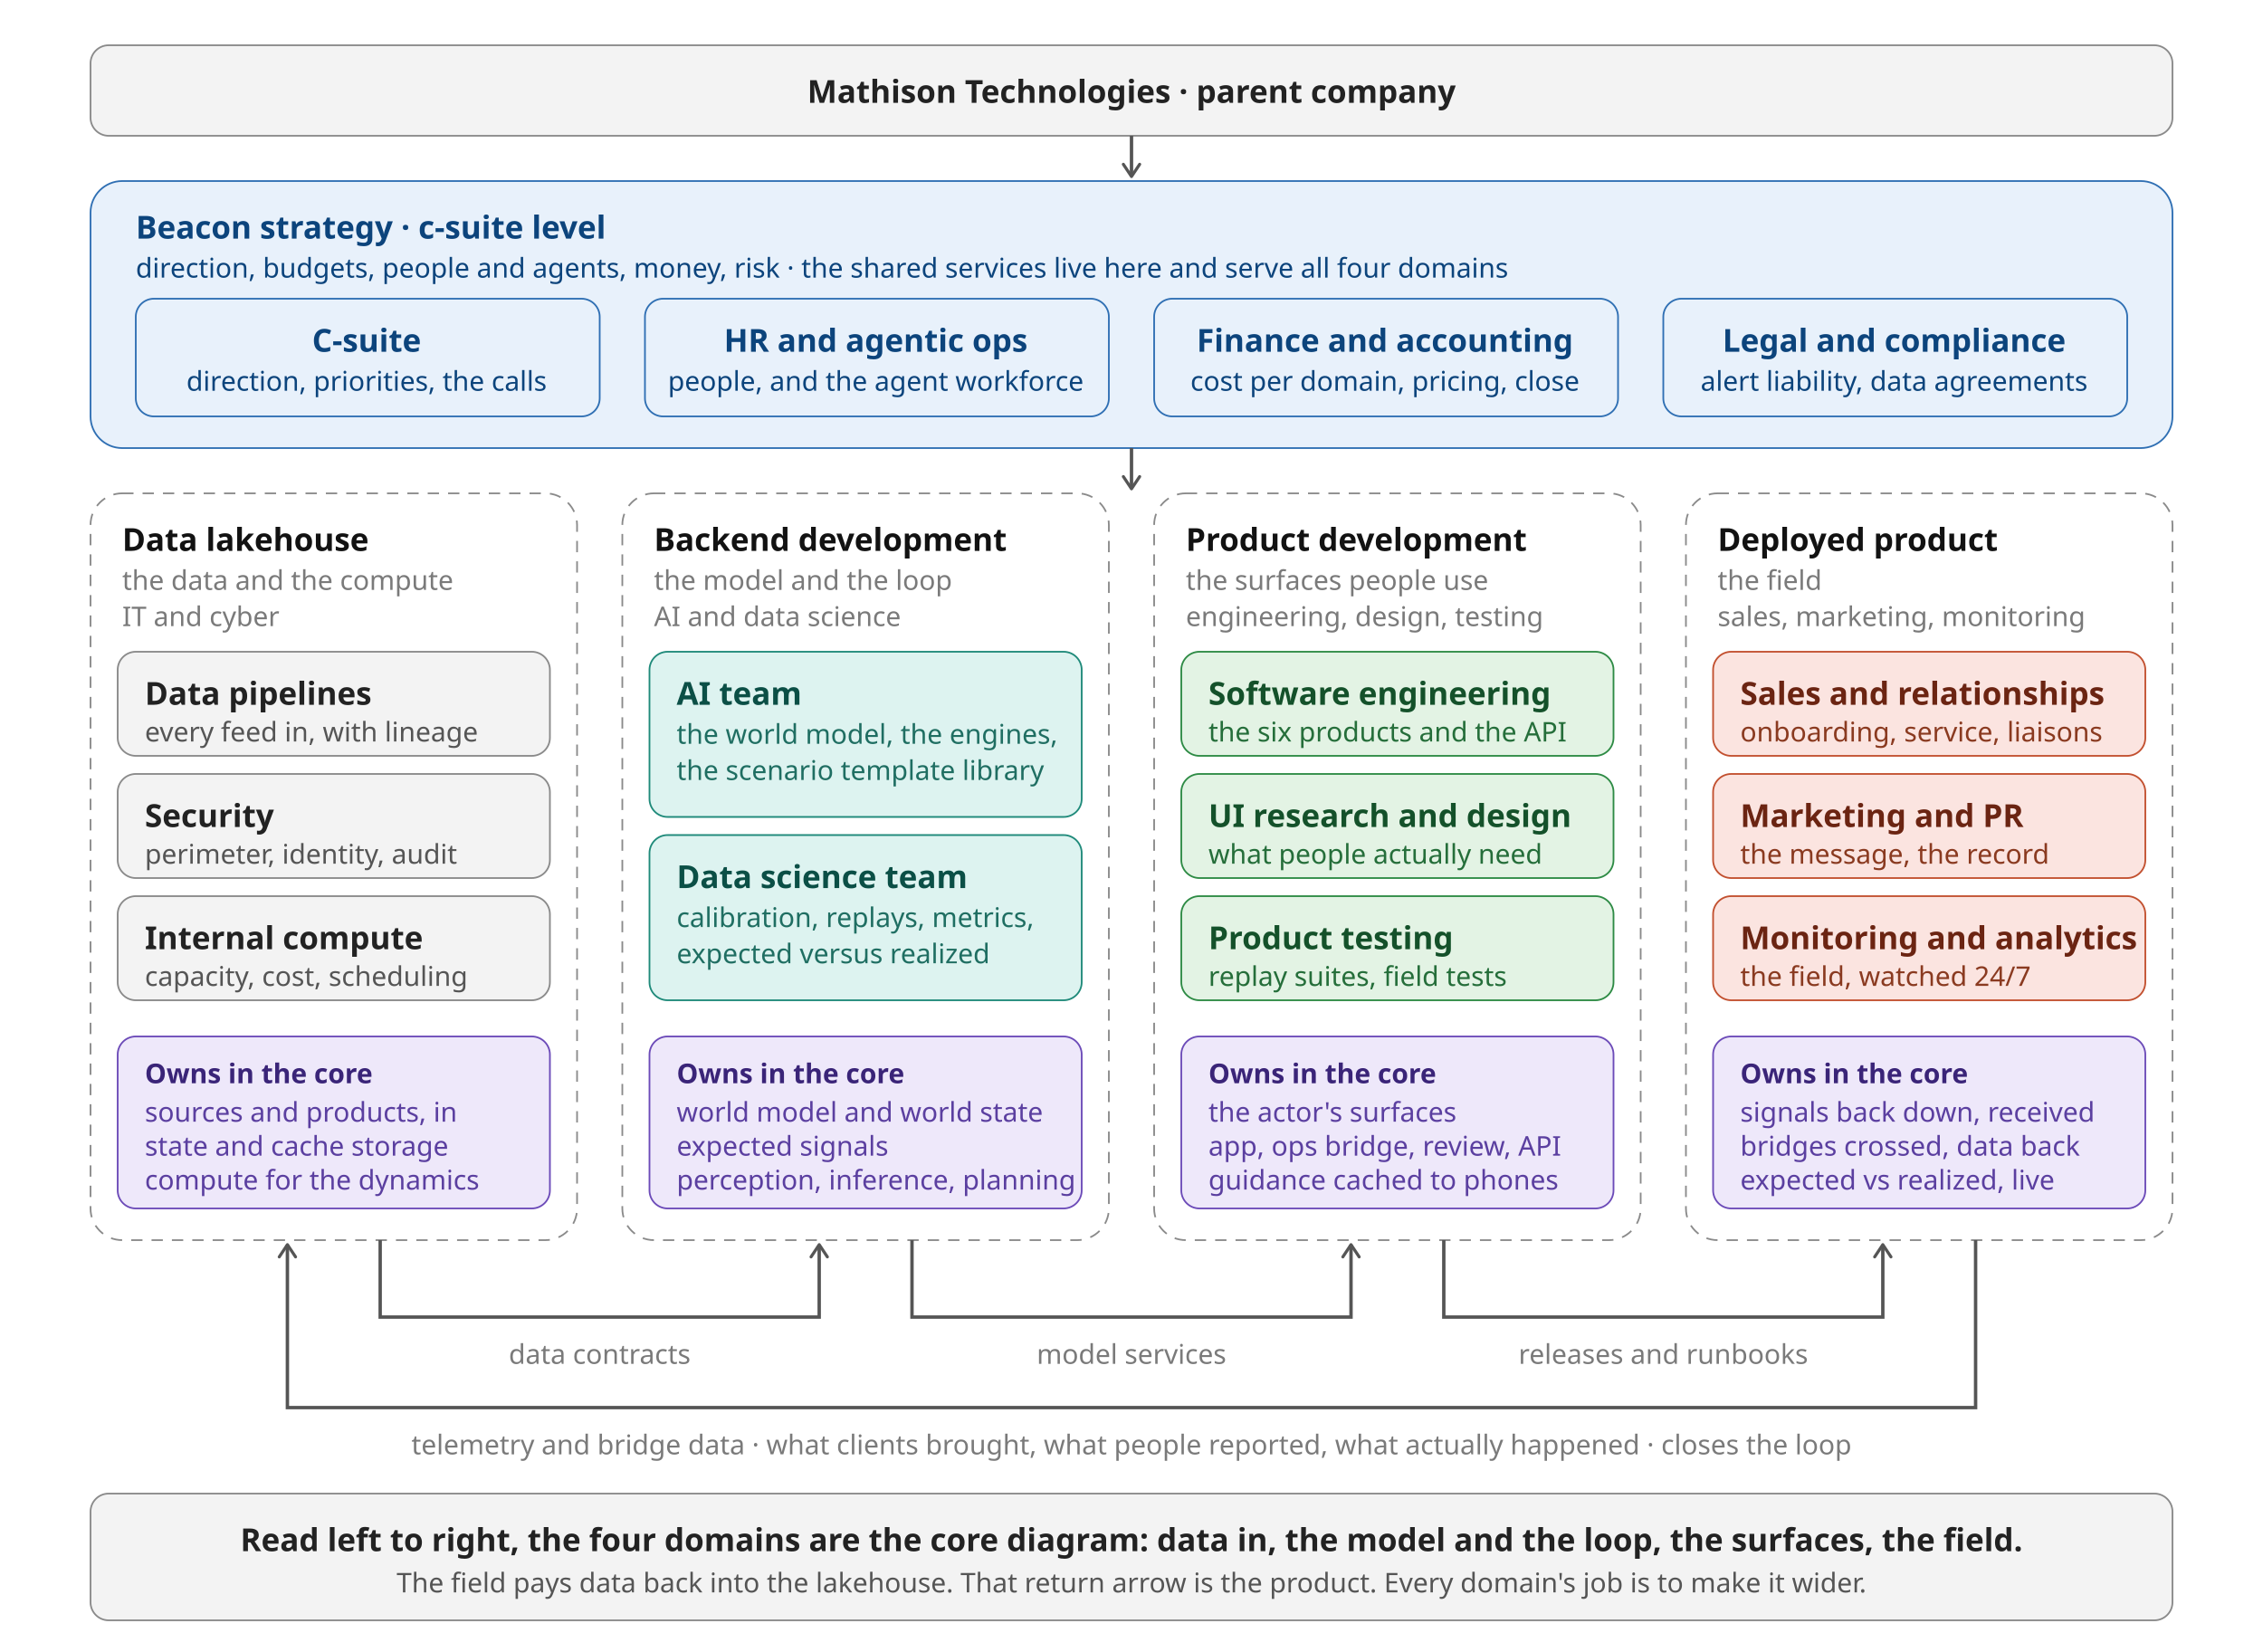
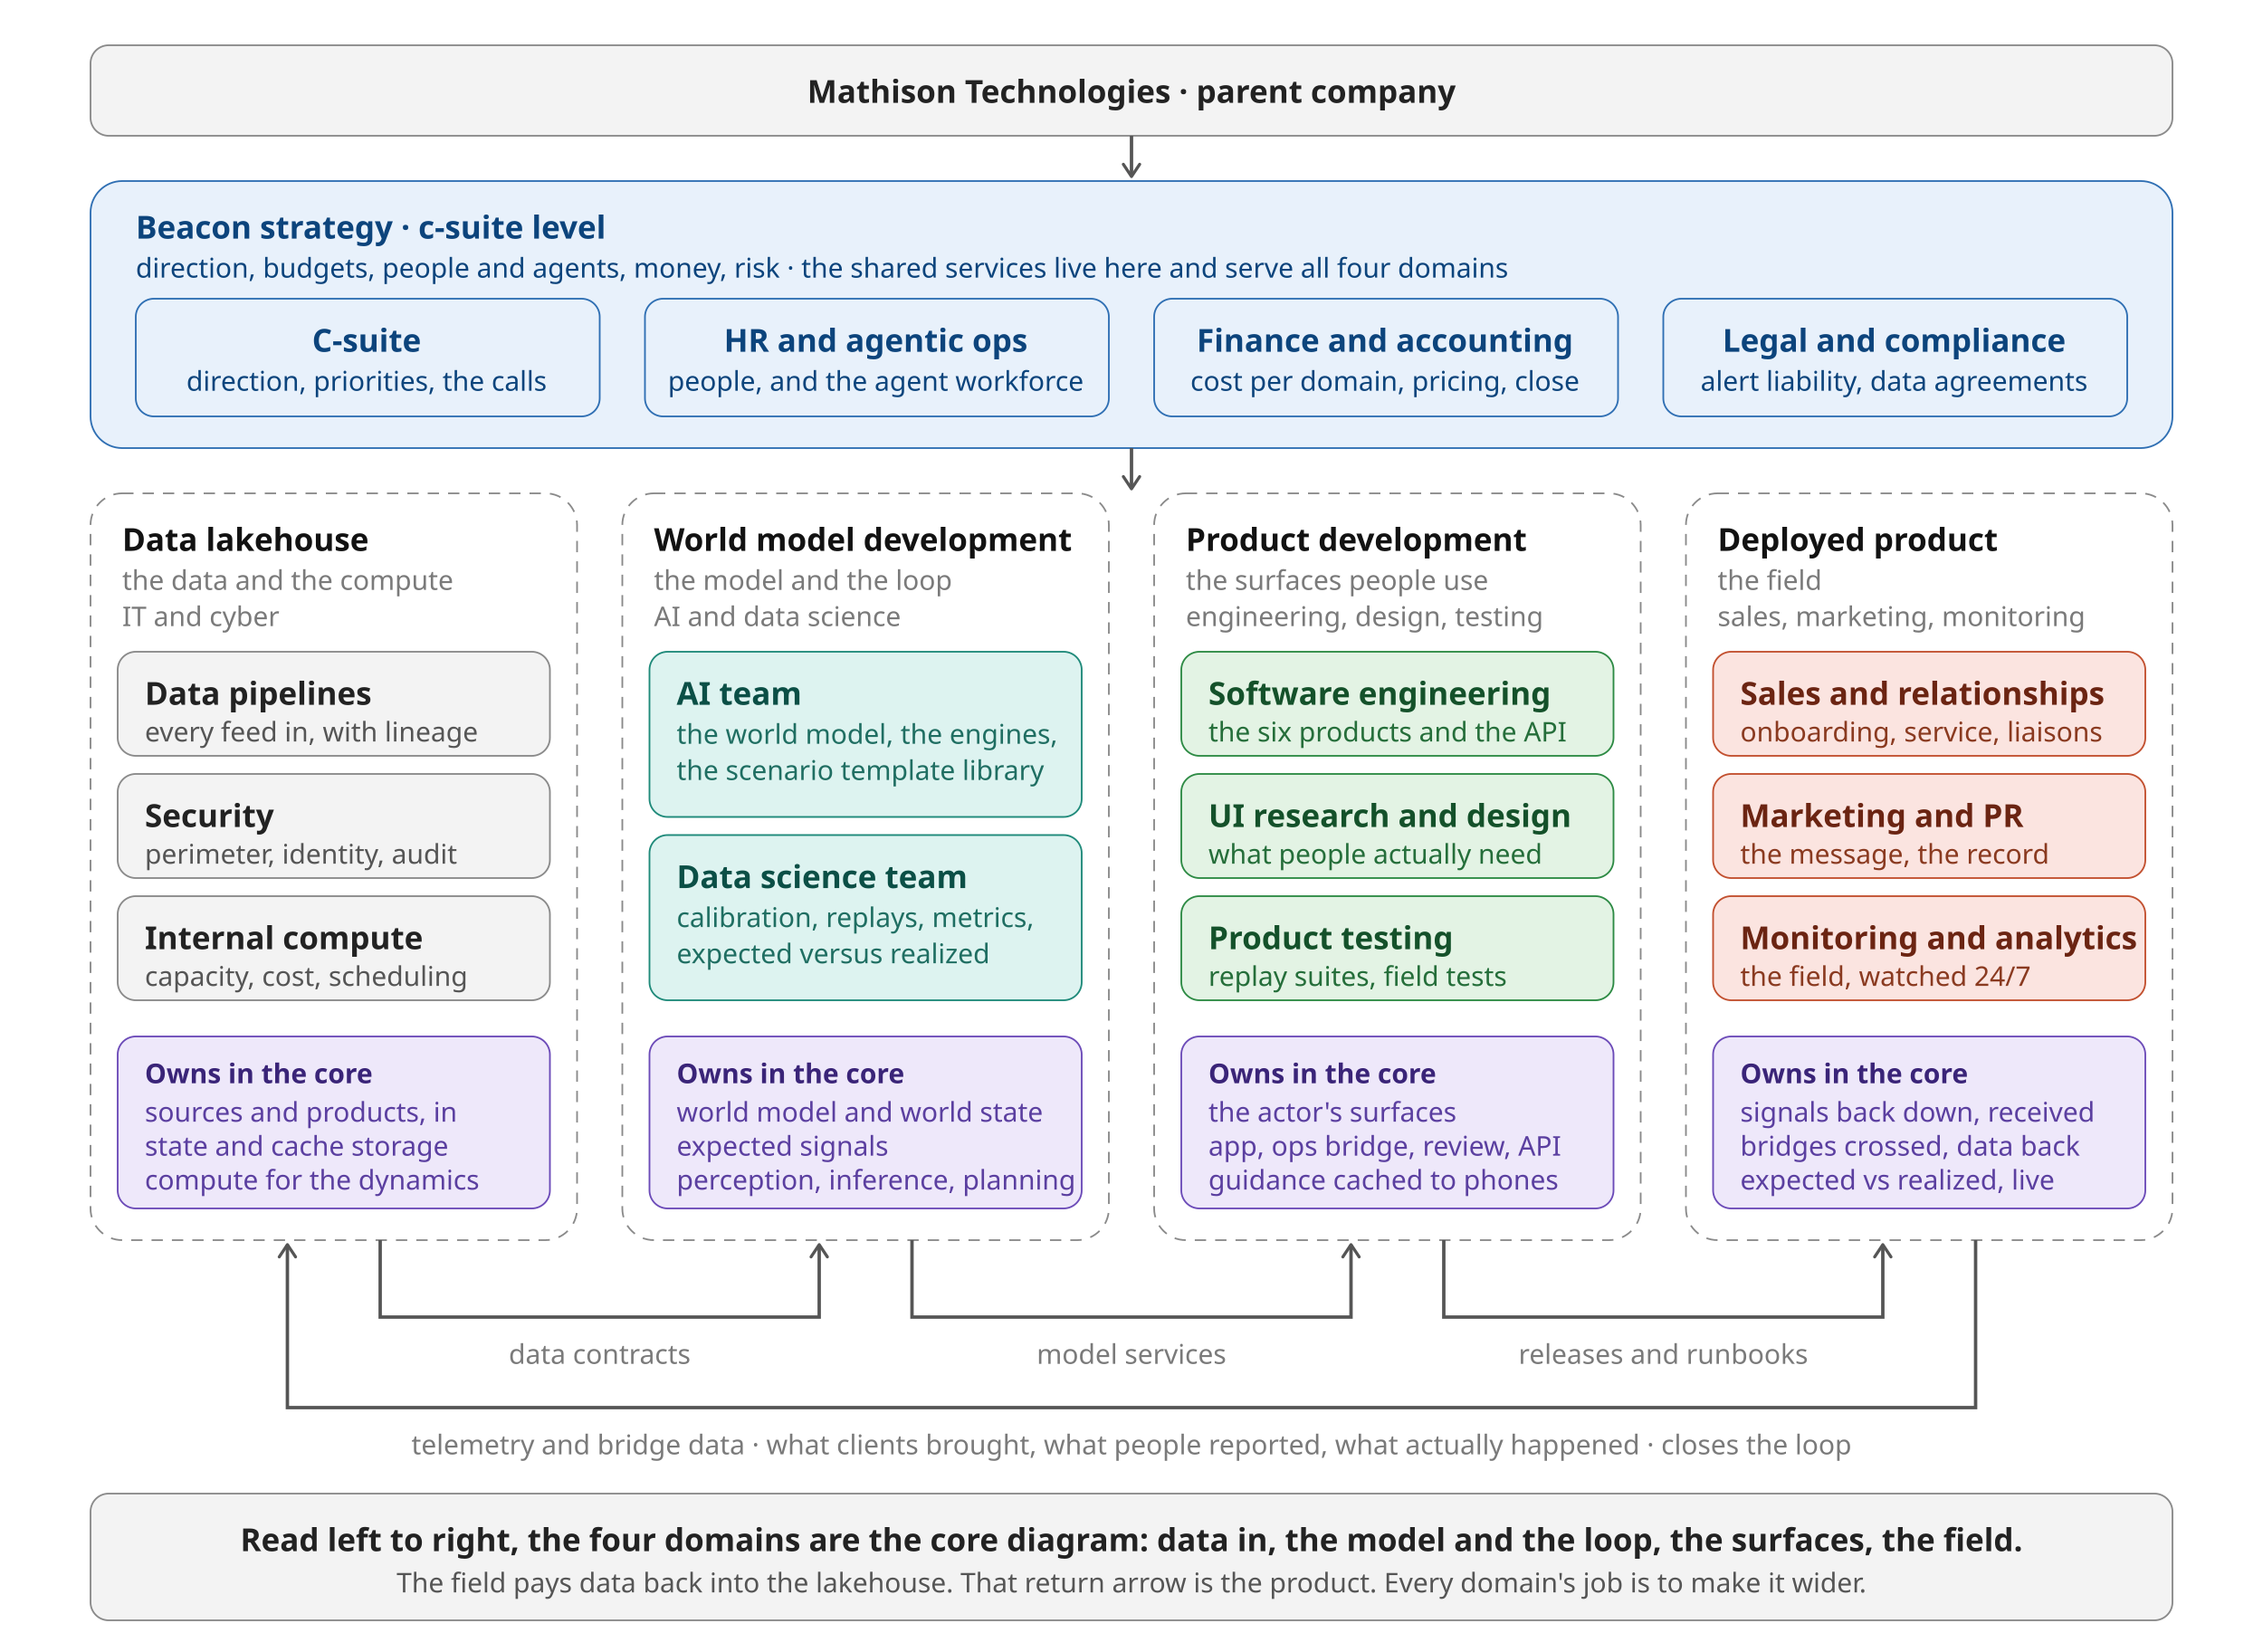
<svg xmlns="http://www.w3.org/2000/svg" width="1000" height="730" viewBox="0 0 1000 730" role="img" font-family="Manrope, 'Segoe UI', system-ui, sans-serif">
  <rect width="1000" height="730" fill="#ffffff" />
  <defs>
    <marker id="arrow3" viewBox="0 0 10 10" refX="8" refY="5" markerWidth="6" markerHeight="6" orient="auto-start-reverse">
      <path d="M2 1L8 5L2 9" fill="none" stroke="#555" stroke-width="1.5" stroke-linecap="round" stroke-linejoin="round" />
    </marker>
  </defs>
  <g>
    <rect fill="#F3F3F3" stroke="#8A8A8A" x="40" y="20" width="920" height="40" rx="8" stroke-width="0.75" />
    <text font-size="14" font-weight="700" fill="#222222" x="500" y="40" text-anchor="middle" dominant-baseline="central">Mathison Technologies · parent company</text>
  </g>
  <line stroke="#555" stroke-width="1.5" x1="500" y1="60" x2="500" y2="78" marker-end="url(#arrow3)" />
  <g>
    <rect fill="#E8F1FB" stroke="#2F6FB3" x="40" y="80" width="920" height="118" rx="14" stroke-width="0.75" />
    <text font-size="14" font-weight="700" fill="#0C447C" x="60" y="100" dominant-baseline="central">Beacon strategy · c-suite level</text>
    <text font-size="12" font-weight="500" fill="#0C447C" x="60" y="118" dominant-baseline="central">direction, budgets, people and agents, money, risk · the shared services live here and serve all four domains</text>
  </g>
  <g>
    <rect fill="#E8F1FB" stroke="#2F6FB3" x="60" y="132" width="205" height="52" rx="8" stroke-width="0.75" />
    <text font-size="14" font-weight="700" fill="#0C447C" x="162" y="150" text-anchor="middle" dominant-baseline="central">C-suite</text>
    <text font-size="12" font-weight="500" fill="#0C447C" x="162" y="168" text-anchor="middle" dominant-baseline="central">direction, priorities, the calls</text>
  </g>
  <g>
    <rect fill="#E8F1FB" stroke="#2F6FB3" x="285" y="132" width="205" height="52" rx="8" stroke-width="0.75" />
    <text font-size="14" font-weight="700" fill="#0C447C" x="387" y="150" text-anchor="middle" dominant-baseline="central">HR and agentic ops</text>
    <text font-size="12" font-weight="500" fill="#0C447C" x="387" y="168" text-anchor="middle" dominant-baseline="central">people, and the agent workforce</text>
  </g>
  <g>
    <rect fill="#E8F1FB" stroke="#2F6FB3" x="510" y="132" width="205" height="52" rx="8" stroke-width="0.75" />
    <text font-size="14" font-weight="700" fill="#0C447C" x="612" y="150" text-anchor="middle" dominant-baseline="central">Finance and accounting</text>
    <text font-size="12" font-weight="500" fill="#0C447C" x="612" y="168" text-anchor="middle" dominant-baseline="central">cost per domain, pricing, close</text>
  </g>
  <g>
    <rect fill="#E8F1FB" stroke="#2F6FB3" x="735" y="132" width="205" height="52" rx="8" stroke-width="0.75" />
    <text font-size="14" font-weight="700" fill="#0C447C" x="837" y="150" text-anchor="middle" dominant-baseline="central">Legal and compliance</text>
    <text font-size="12" font-weight="500" fill="#0C447C" x="837" y="168" text-anchor="middle" dominant-baseline="central">alert liability, data agreements</text>
  </g>
  <line stroke="#555" stroke-width="1.5" x1="500" y1="198" x2="500" y2="216" marker-end="url(#arrow3)" />
  <g>
    <rect fill="none" stroke="#8a8a8a" x="40" y="218" width="215" height="330" rx="14" stroke-width="0.75" stroke-dasharray="5 4" />
    <text font-size="14" font-weight="700" fill="#121212" x="54" y="238" dominant-baseline="central">Data lakehouse</text>
    <text font-size="12" font-weight="500" fill="#7a7a7a" x="54" y="256" dominant-baseline="central">the data and the compute</text>
    <text font-size="12" font-weight="500" fill="#7a7a7a" x="54" y="272" dominant-baseline="central">IT and cyber</text>
  </g>
  <g>
    <rect fill="#F3F3F3" stroke="#8A8A8A" x="52" y="288" width="191" height="46" rx="8" stroke-width="0.75" />
    <text font-size="14" font-weight="700" fill="#222222" x="64" y="306" dominant-baseline="central">Data pipelines</text>
    <text font-size="12" font-weight="500" fill="#555555" x="64" y="323" dominant-baseline="central">every feed in, with lineage</text>
  </g>
  <g>
    <rect fill="#F3F3F3" stroke="#8A8A8A" x="52" y="342" width="191" height="46" rx="8" stroke-width="0.75" />
    <text font-size="14" font-weight="700" fill="#222222" x="64" y="360" dominant-baseline="central">Security</text>
    <text font-size="12" font-weight="500" fill="#555555" x="64" y="377" dominant-baseline="central">perimeter, identity, audit</text>
  </g>
  <g>
    <rect fill="#F3F3F3" stroke="#8A8A8A" x="52" y="396" width="191" height="46" rx="8" stroke-width="0.75" />
    <text font-size="14" font-weight="700" fill="#222222" x="64" y="414" dominant-baseline="central">Internal compute</text>
    <text font-size="12" font-weight="500" fill="#555555" x="64" y="431" dominant-baseline="central">capacity, cost, scheduling</text>
  </g>
  <g>
    <rect fill="#EEE8FA" stroke="#6C4BB8" x="52" y="458" width="191" height="76" rx="8" stroke-width="0.75" />
    <text font-size="12" font-weight="700" fill="#3A2478" x="64" y="474" dominant-baseline="central">Owns in the core</text>
    <text font-size="12" font-weight="500" fill="#5B3FA0" x="64" y="491" dominant-baseline="central">sources and products, in</text>
    <text font-size="12" font-weight="500" fill="#5B3FA0" x="64" y="506" dominant-baseline="central">state and cache storage</text>
    <text font-size="12" font-weight="500" fill="#5B3FA0" x="64" y="521" dominant-baseline="central">compute for the dynamics</text>
  </g>
  <g>
    <rect fill="none" stroke="#8a8a8a" x="275" y="218" width="215" height="330" rx="14" stroke-width="0.75" stroke-dasharray="5 4" />
-     <text font-size="14" font-weight="700" fill="#121212" x="289" y="238" dominant-baseline="central">Backend development</text>
+     <text font-size="14" font-weight="700" fill="#121212" x="289" y="238" dominant-baseline="central">World model development</text>
    <text font-size="12" font-weight="500" fill="#7a7a7a" x="289" y="256" dominant-baseline="central">the model and the loop</text>
    <text font-size="12" font-weight="500" fill="#7a7a7a" x="289" y="272" dominant-baseline="central">AI and data science</text>
  </g>
  <g>
    <rect fill="#DDF3F0" stroke="#1F8A7A" x="287" y="288" width="191" height="73" rx="8" stroke-width="0.75" />
    <text font-size="14" font-weight="700" fill="#0B4F46" x="299" y="306" dominant-baseline="central">AI team</text>
    <text font-size="12" font-weight="500" fill="#1F6E62" x="299" y="324" dominant-baseline="central">the world model, the engines,</text>
    <text font-size="12" font-weight="500" fill="#1F6E62" x="299" y="340" dominant-baseline="central">the scenario template library</text>
  </g>
  <g>
    <rect fill="#DDF3F0" stroke="#1F8A7A" x="287" y="369" width="191" height="73" rx="8" stroke-width="0.75" />
    <text font-size="14" font-weight="700" fill="#0B4F46" x="299" y="387" dominant-baseline="central">Data science team</text>
    <text font-size="12" font-weight="500" fill="#1F6E62" x="299" y="405" dominant-baseline="central">calibration, replays, metrics,</text>
    <text font-size="12" font-weight="500" fill="#1F6E62" x="299" y="421" dominant-baseline="central">expected versus realized</text>
  </g>
  <g>
    <rect fill="#EEE8FA" stroke="#6C4BB8" x="287" y="458" width="191" height="76" rx="8" stroke-width="0.75" />
    <text font-size="12" font-weight="700" fill="#3A2478" x="299" y="474" dominant-baseline="central">Owns in the core</text>
    <text font-size="12" font-weight="500" fill="#5B3FA0" x="299" y="491" dominant-baseline="central">world model and world state</text>
    <text font-size="12" font-weight="500" fill="#5B3FA0" x="299" y="506" dominant-baseline="central">expected signals</text>
    <text font-size="12" font-weight="500" fill="#5B3FA0" x="299" y="521" dominant-baseline="central">perception, inference, planning</text>
  </g>
  <g>
    <rect fill="none" stroke="#8a8a8a" x="510" y="218" width="215" height="330" rx="14" stroke-width="0.75" stroke-dasharray="5 4" />
    <text font-size="14" font-weight="700" fill="#121212" x="524" y="238" dominant-baseline="central">Product development</text>
    <text font-size="12" font-weight="500" fill="#7a7a7a" x="524" y="256" dominant-baseline="central">the surfaces people use</text>
    <text font-size="12" font-weight="500" fill="#7a7a7a" x="524" y="272" dominant-baseline="central">engineering, design, testing</text>
  </g>
  <g>
    <rect fill="#E3F3E4" stroke="#2E8B45" x="522" y="288" width="191" height="46" rx="8" stroke-width="0.75" />
    <text font-size="14" font-weight="700" fill="#14512A" x="534" y="306" dominant-baseline="central">Software engineering</text>
    <text font-size="12" font-weight="500" fill="#256E3A" x="534" y="323" dominant-baseline="central">the six products and the API</text>
  </g>
  <g>
    <rect fill="#E3F3E4" stroke="#2E8B45" x="522" y="342" width="191" height="46" rx="8" stroke-width="0.75" />
    <text font-size="14" font-weight="700" fill="#14512A" x="534" y="360" dominant-baseline="central">UI research and design</text>
    <text font-size="12" font-weight="500" fill="#256E3A" x="534" y="377" dominant-baseline="central">what people actually need</text>
  </g>
  <g>
    <rect fill="#E3F3E4" stroke="#2E8B45" x="522" y="396" width="191" height="46" rx="8" stroke-width="0.75" />
    <text font-size="14" font-weight="700" fill="#14512A" x="534" y="414" dominant-baseline="central">Product testing</text>
    <text font-size="12" font-weight="500" fill="#256E3A" x="534" y="431" dominant-baseline="central">replay suites, field tests</text>
  </g>
  <g>
    <rect fill="#EEE8FA" stroke="#6C4BB8" x="522" y="458" width="191" height="76" rx="8" stroke-width="0.75" />
    <text font-size="12" font-weight="700" fill="#3A2478" x="534" y="474" dominant-baseline="central">Owns in the core</text>
    <text font-size="12" font-weight="500" fill="#5B3FA0" x="534" y="491" dominant-baseline="central">the actor's surfaces</text>
    <text font-size="12" font-weight="500" fill="#5B3FA0" x="534" y="506" dominant-baseline="central">app, ops bridge, review, API</text>
    <text font-size="12" font-weight="500" fill="#5B3FA0" x="534" y="521" dominant-baseline="central">guidance cached to phones</text>
  </g>
  <g>
    <rect fill="none" stroke="#8a8a8a" x="745" y="218" width="215" height="330" rx="14" stroke-width="0.75" stroke-dasharray="5 4" />
    <text font-size="14" font-weight="700" fill="#121212" x="759" y="238" dominant-baseline="central">Deployed product</text>
    <text font-size="12" font-weight="500" fill="#7a7a7a" x="759" y="256" dominant-baseline="central">the field</text>
    <text font-size="12" font-weight="500" fill="#7a7a7a" x="759" y="272" dominant-baseline="central">sales, marketing, monitoring</text>
  </g>
  <g>
    <rect fill="#FBE4E0" stroke="#C2502F" x="757" y="288" width="191" height="46" rx="8" stroke-width="0.75" />
    <text font-size="14" font-weight="700" fill="#6B2412" x="769" y="306" dominant-baseline="central">Sales and relationships</text>
    <text font-size="12" font-weight="500" fill="#8A3A20" x="769" y="323" dominant-baseline="central">onboarding, service, liaisons</text>
  </g>
  <g>
    <rect fill="#FBE4E0" stroke="#C2502F" x="757" y="342" width="191" height="46" rx="8" stroke-width="0.75" />
    <text font-size="14" font-weight="700" fill="#6B2412" x="769" y="360" dominant-baseline="central">Marketing and PR</text>
    <text font-size="12" font-weight="500" fill="#8A3A20" x="769" y="377" dominant-baseline="central">the message, the record</text>
  </g>
  <g>
    <rect fill="#FBE4E0" stroke="#C2502F" x="757" y="396" width="191" height="46" rx="8" stroke-width="0.75" />
    <text font-size="14" font-weight="700" fill="#6B2412" x="769" y="414" dominant-baseline="central">Monitoring and analytics</text>
    <text font-size="12" font-weight="500" fill="#8A3A20" x="769" y="431" dominant-baseline="central">the field, watched 24/7</text>
  </g>
  <g>
    <rect fill="#EEE8FA" stroke="#6C4BB8" x="757" y="458" width="191" height="76" rx="8" stroke-width="0.75" />
    <text font-size="12" font-weight="700" fill="#3A2478" x="769" y="474" dominant-baseline="central">Owns in the core</text>
    <text font-size="12" font-weight="500" fill="#5B3FA0" x="769" y="491" dominant-baseline="central">signals back down, received</text>
    <text font-size="12" font-weight="500" fill="#5B3FA0" x="769" y="506" dominant-baseline="central">bridges crossed, data back</text>
    <text font-size="12" font-weight="500" fill="#5B3FA0" x="769" y="521" dominant-baseline="central">expected vs realized, live</text>
  </g>
  <path stroke="#555" stroke-width="1.5" d="M168 548 V582 H362 V550" fill="none" marker-end="url(#arrow3)" />
  <path stroke="#555" stroke-width="1.5" d="M403 548 V582 H597 V550" fill="none" marker-end="url(#arrow3)" />
  <path stroke="#555" stroke-width="1.5" d="M638 548 V582 H832 V550" fill="none" marker-end="url(#arrow3)" />
  <g>
    <text font-size="12" font-weight="500" fill="#7a7a7a" x="265" y="598" text-anchor="middle" dominant-baseline="central">data contracts</text>
    <text font-size="12" font-weight="500" fill="#7a7a7a" x="500" y="598" text-anchor="middle" dominant-baseline="central">model services</text>
    <text font-size="12" font-weight="500" fill="#7a7a7a" x="735" y="598" text-anchor="middle" dominant-baseline="central">releases and runbooks</text>
  </g>
  <path stroke="#555" stroke-width="1.5" d="M873 548 V622 H127 V550" fill="none" marker-end="url(#arrow3)" />
  <g>
    <text font-size="12" font-weight="500" fill="#7a7a7a" x="500" y="638" text-anchor="middle" dominant-baseline="central">telemetry and bridge data · what clients brought, what people reported, what actually happened · closes the loop</text>
  </g>
  <g>
    <rect fill="#F3F3F3" stroke="#8A8A8A" x="40" y="660" width="920" height="56" rx="8" stroke-width="0.75" />
    <text font-size="14" font-weight="700" fill="#222222" x="500" y="680" text-anchor="middle" dominant-baseline="central">Read left to right, the four domains are the core diagram: data in, the model and the loop, the surfaces, the field.</text>
    <text font-size="12" font-weight="500" fill="#555555" x="500" y="699" text-anchor="middle" dominant-baseline="central">The field pays data back into the lakehouse. That return arrow is the product. Every domain's job is to make it wider.</text>
  </g>
</svg>
